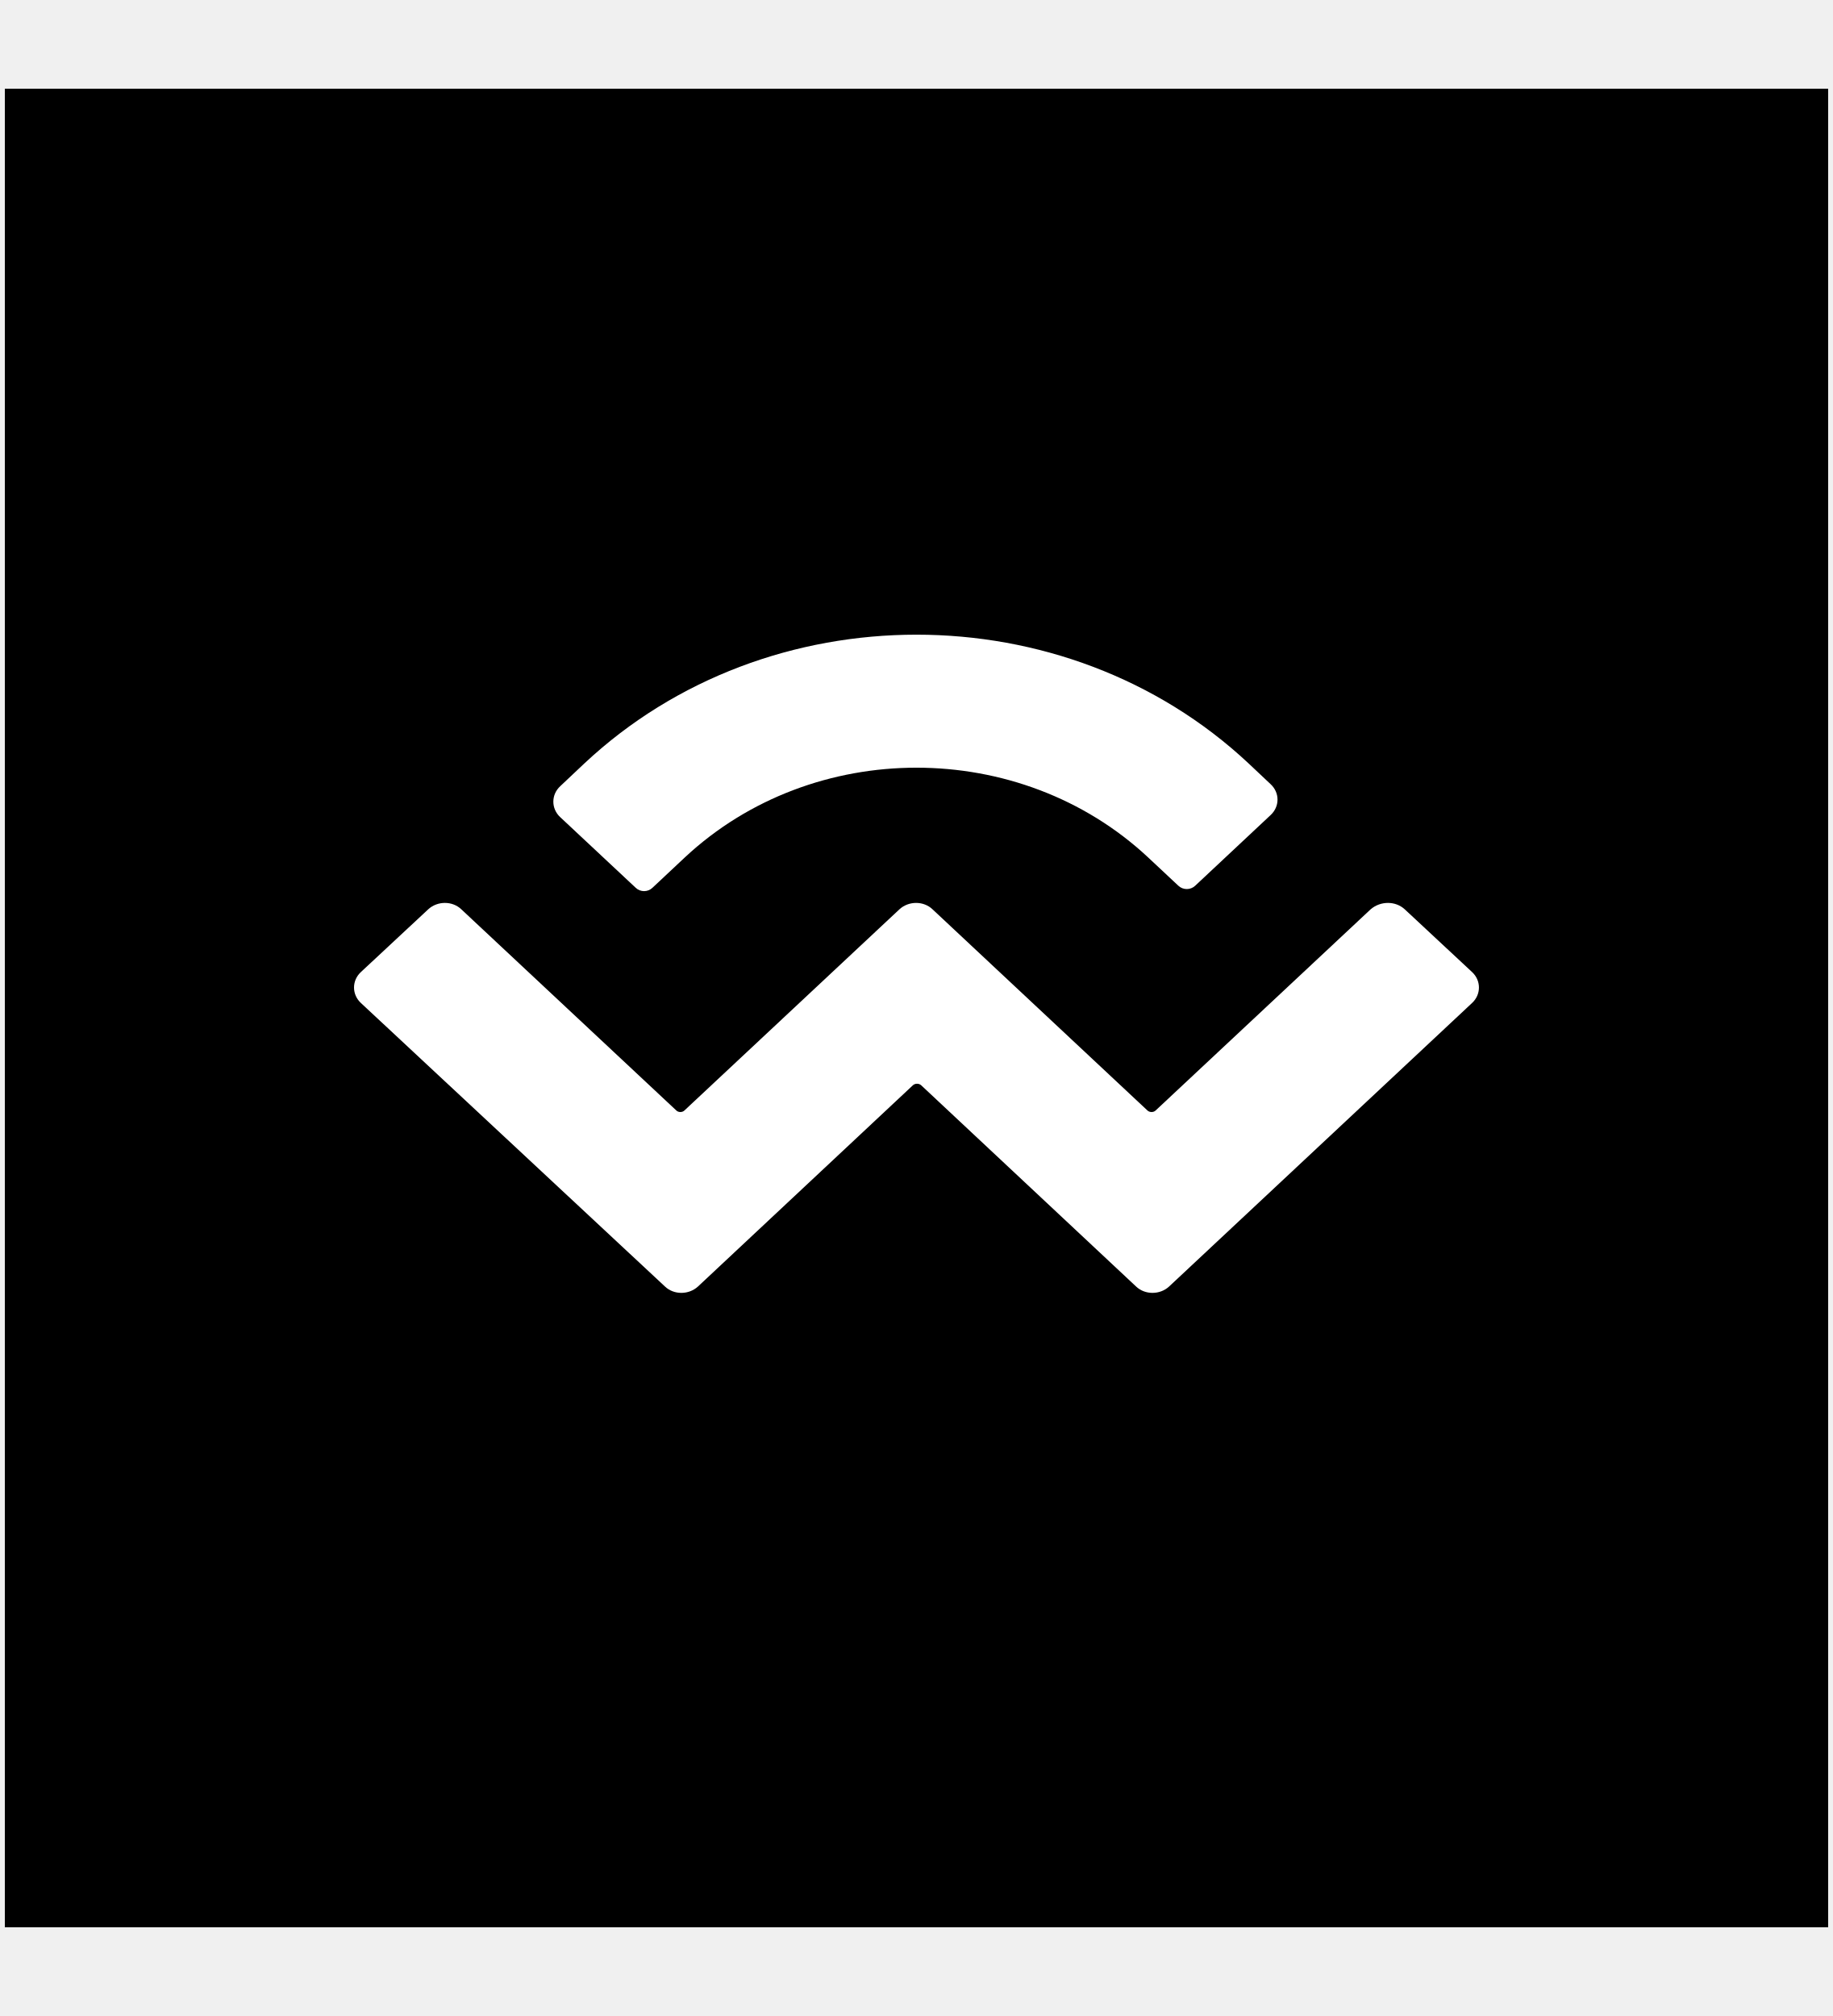
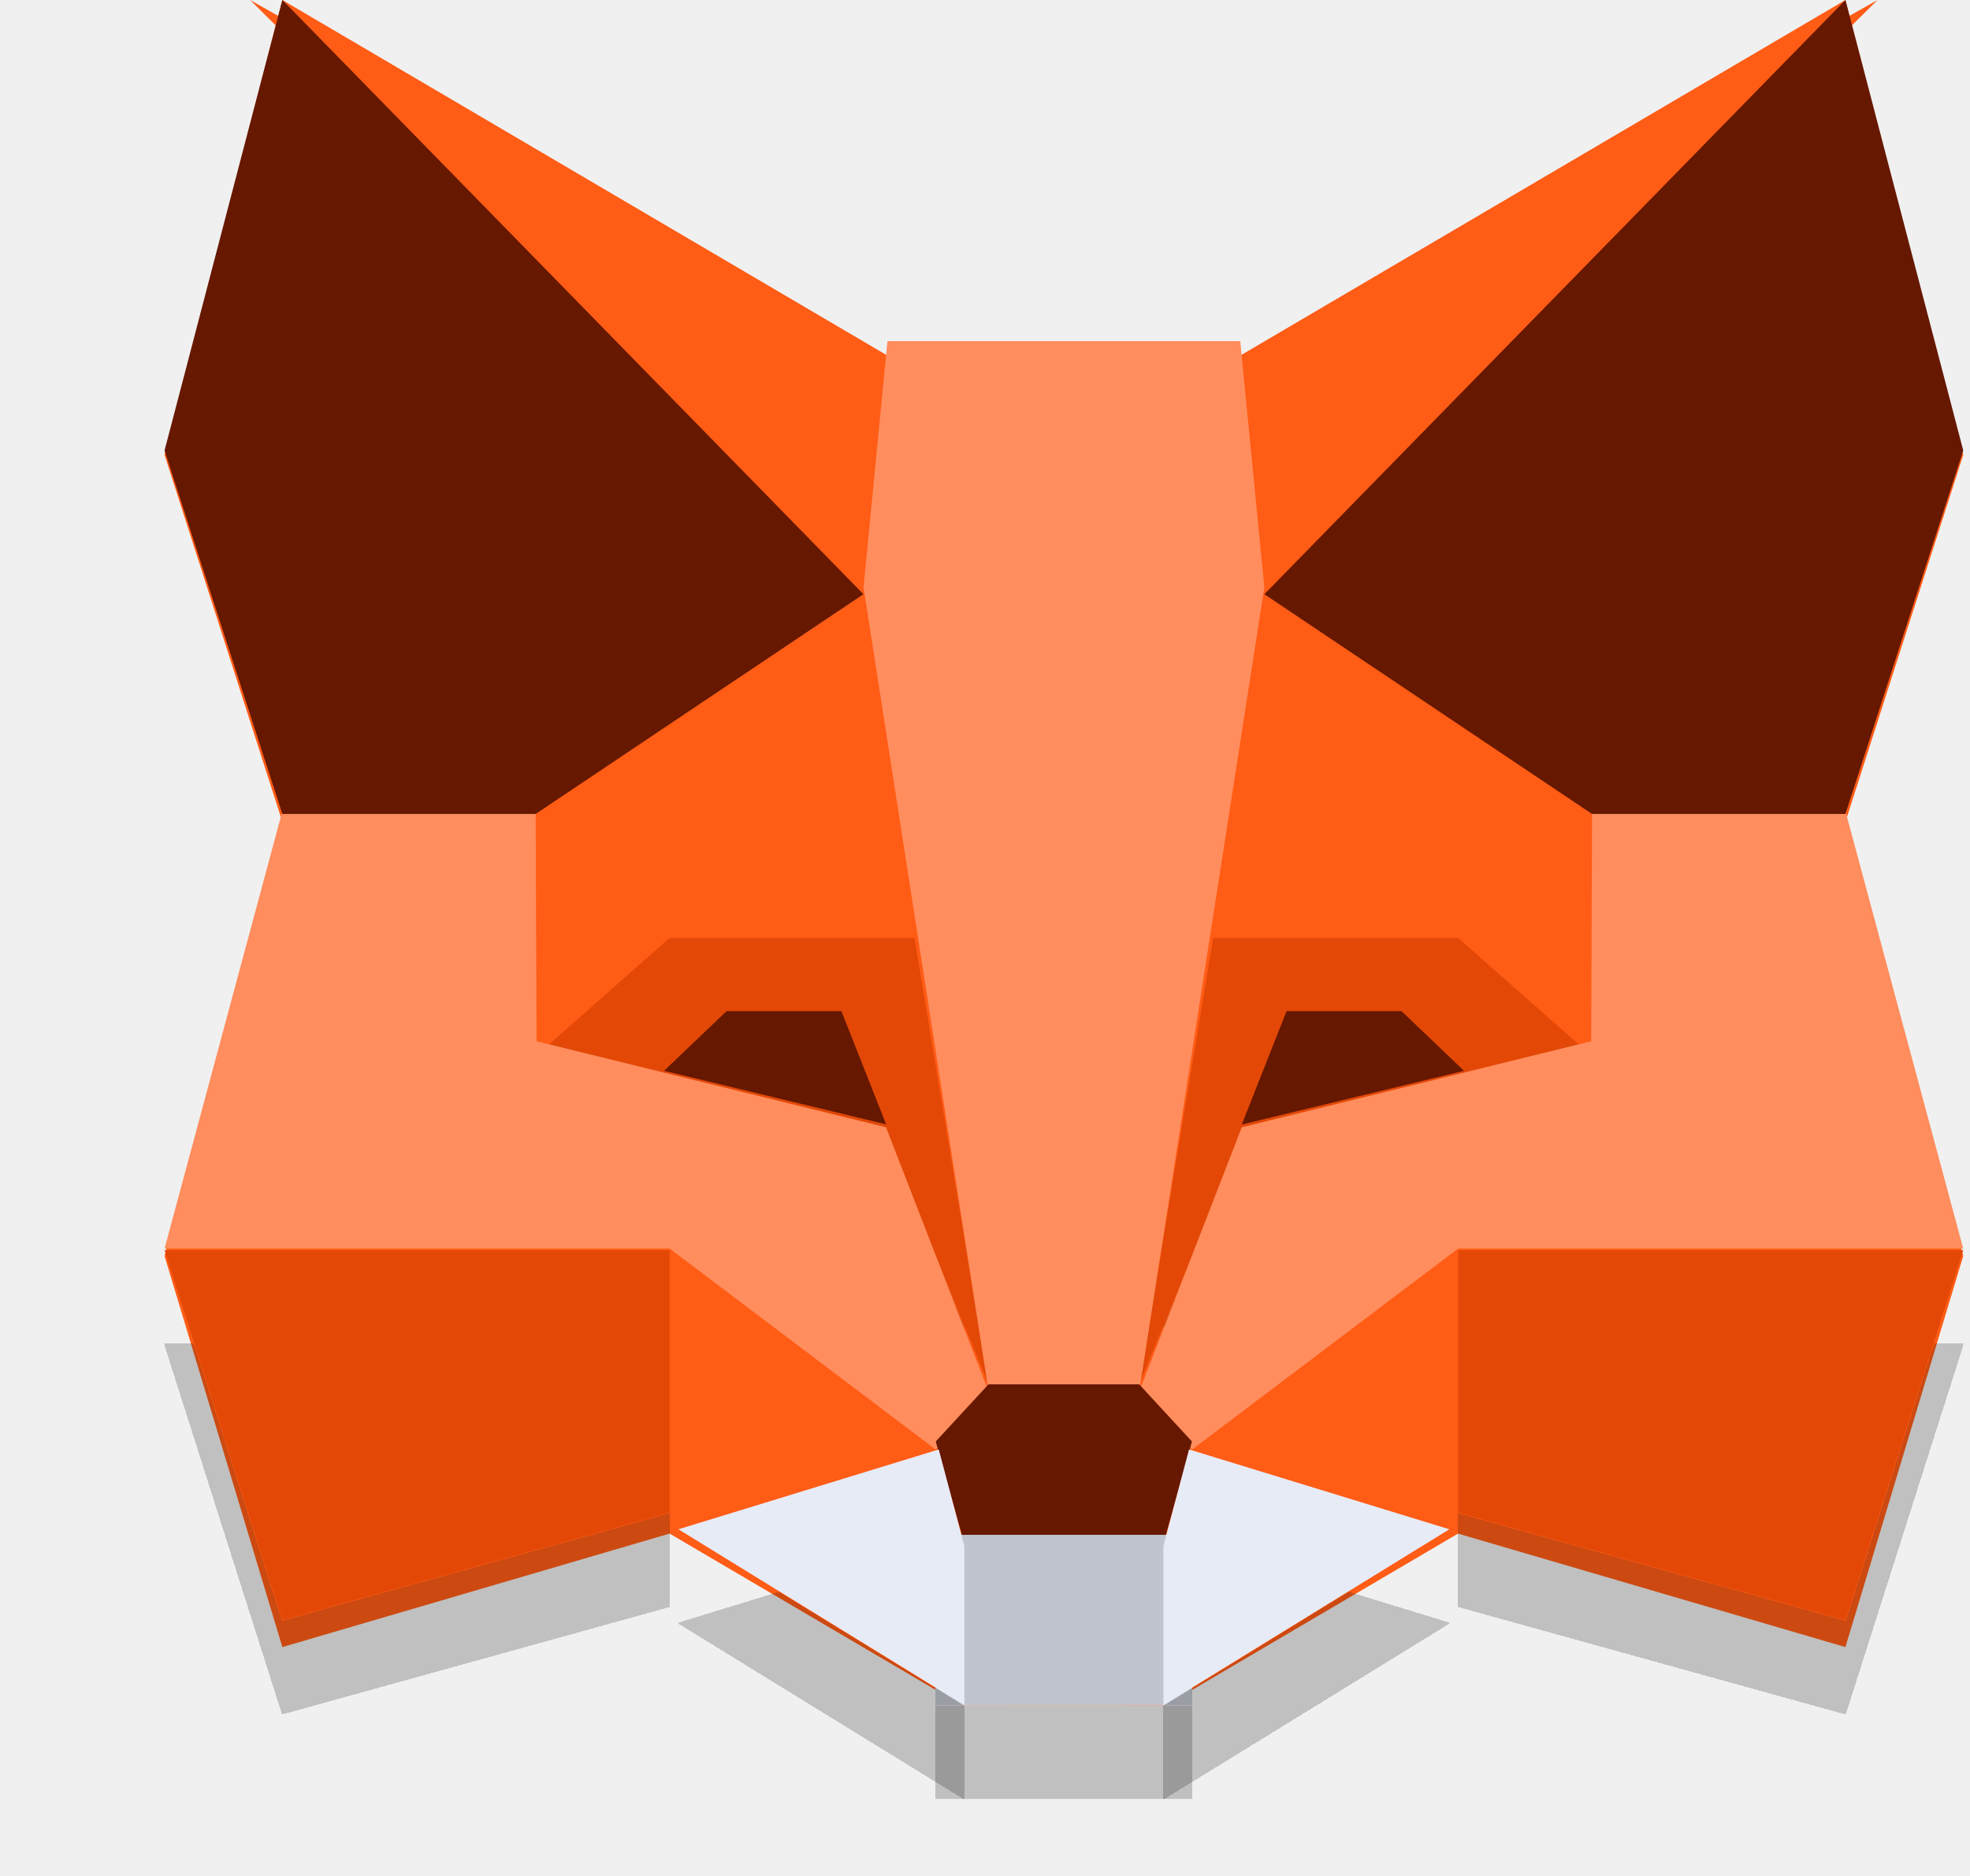
- <svg xmlns="http://www.w3.org/2000/svg" width="20" height="22" viewBox="0 0 20 22" fill="none">
-   <g filter="url(#filter0_d_1114_13096)">
-     <path fillRule="evenodd" clip-rule="evenodd" d="M10 0.973C15.492 0.973 19.942 5.238 19.942 10.5C19.942 15.763 15.492 20.028 10 20.028C4.509 20.028 0.059 15.763 0.059 10.5C0.059 5.238 4.509 0.973 10 0.973Z" fill="url(#paint0_radial_1114_13096)" />
+ <svg xmlns="http://www.w3.org/2000/svg" width="21" height="20" viewBox="0 0 21 20" fill="none">
+   <g id="MetaMask-icon-Fox 1">
+     <path id="Vector" d="M19.672 17.56L15.542 16.35L12.427 18.182L10.254 18.181L7.138 16.35L3.01 17.56L1.754 13.39L3.01 8.762L1.754 4.849L3.01 0L9.46 3.791H13.221L19.672 0L20.928 4.849L19.672 8.762L20.928 13.39L19.672 17.56Z" fill="#FF5C16" />
+     <path id="Vector_2" d="M2.666 0L9.382 3.797L9.115 6.402L2.666 0ZM6.964 13.403L9.92 15.531L6.964 16.364V13.403ZM9.683 9.884L9.115 6.404L5.48 8.77L5.478 8.769V8.771L5.489 11.207L6.963 9.884L9.683 9.884ZM20.014 0L13.297 3.797L13.564 6.402L20.014 0ZM15.716 13.403L12.76 15.531L15.716 16.364V13.403ZM17.201 8.771V8.769L17.2 8.77L13.565 6.404L12.997 9.884H15.716L17.191 11.207L17.201 8.771Z" fill="#FF5C16" />
+     <g id="Vector_3" filter="url(#filter0_d_1114_13086)">
+       <path d="M7.138 16.128L3.01 17.273L1.754 13.328H7.138V16.128ZM9.749 10L10.538 14.757L9.445 12.112L5.72 11.252L7.137 10H9.749V10ZM15.544 16.128L19.672 17.273L20.928 13.328H15.544V16.128ZM12.932 10L12.144 14.757L13.237 12.112L16.962 11.252L15.544 10H12.932V10Z" fill="#E34807" />
+     </g>
+     <path id="Vector_4" d="M1.754 13.312L3.01 8.647H5.71L5.72 11.101L9.445 12.018L10.538 14.835L9.976 15.455L7.138 13.311H1.754V13.312ZM20.928 13.312L19.672 8.647H16.971L16.962 11.101L13.237 12.018L12.144 14.835L12.706 15.455L15.544 13.311H20.928V13.312ZM13.221 3.637H9.46L9.205 6.261L10.538 14.832H12.144L13.478 6.261L13.221 3.637Z" fill="#FF8D5D" />
+     <path id="Vector_5" d="M3.01 0L1.754 4.803L3.01 8.678H5.71L9.204 6.335L3.01 0ZM8.969 10.78H7.745L7.079 11.416L9.446 11.987L8.969 10.779V10.78ZM19.672 0L20.928 4.803L19.672 8.678H16.971L13.478 6.335L19.672 0ZM13.715 10.78H14.94L15.606 11.416L13.237 11.989L13.715 10.779V10.78ZM12.427 16.364L12.706 15.368L12.144 14.759H10.537L9.975 15.368L10.254 16.364" fill="#661800" />
+     <g id="Vector_6" filter="url(#filter1_d_1114_13086)">
+       <path d="M12.71 16.363V18.181H9.971V16.363H12.71Z" fill="#C0C4CD" />
+     </g>
+     <g id="Vector_7" filter="url(#filter2_d_1114_13086)">
+       <path d="M7.232 16.304L10.28 18.18V16.482L10.007 15.453L7.232 16.304ZM15.45 16.304L12.402 18.18V16.482L12.675 15.453L15.45 16.304Z" fill="#E7EBF6" />
+     </g>
  </g>
-   <path d="M6.378 8.33C8.378 6.458 11.624 6.458 13.624 8.33L13.865 8.557C13.966 8.65 13.966 8.802 13.865 8.895L13.042 9.666C12.991 9.714 12.91 9.714 12.859 9.666L12.529 9.357C11.131 8.051 8.871 8.051 7.473 9.357L7.12 9.688C7.069 9.737 6.988 9.737 6.937 9.688L6.114 8.918C6.013 8.825 6.013 8.672 6.114 8.579L6.378 8.33ZM15.329 9.923L16.063 10.607C16.164 10.7 16.164 10.853 16.063 10.946L12.758 14.039C12.658 14.132 12.494 14.132 12.397 14.039L10.052 11.843C10.028 11.821 9.986 11.821 9.962 11.843L7.617 14.039C7.516 14.132 7.353 14.132 7.256 14.039L3.939 10.946C3.838 10.853 3.838 10.7 3.939 10.607L4.673 9.923C4.774 9.83 4.937 9.83 5.034 9.923L7.38 12.118C7.403 12.141 7.446 12.141 7.469 12.118L9.815 9.923C9.916 9.83 10.079 9.83 10.176 9.923L12.521 12.118C12.545 12.141 12.588 12.141 12.611 12.118L14.957 9.923C15.065 9.83 15.228 9.83 15.329 9.923Z" fill="white" />
  <defs>
-     <filter id="filter0_d_1114_13096" x="0.059" y="0.973" width="19.883" height="20.055" filterUnits="userSpaceOnUse" colorInterpolationFilters="sRGB">
-       <feFlood floodOpacity="0" result="BackgroundImageFix" />
+     <filter id="filter0_d_1114_13086" x="1.754" y="10" width="19.174" height="8.273" filterUnits="userSpaceOnUse" color-interpolation-filters="sRGB">
+       <feFlood flood-opacity="0" result="BackgroundImageFix" />
      <feColorMatrix in="SourceAlpha" type="matrix" values="0 0 0 0 0 0 0 0 0 0 0 0 0 0 0 0 0 0 127 0" result="hardAlpha" />
      <feOffset dy="1" />
      <feComposite in2="hardAlpha" operator="out" />
      <feColorMatrix type="matrix" values="0 0 0 0 0 0 0 0 0 0 0 0 0 0 0 0 0 0 0.2 0" />
-       <feBlend mode="normal" in2="BackgroundImageFix" result="effect1_dropShadow_1114_13096" />
-       <feBlend mode="normal" in="SourceGraphic" in2="effect1_dropShadow_1114_13096" result="shape" />
+       <feBlend mode="normal" in2="BackgroundImageFix" result="effect1_dropShadow_1114_13086" />
+       <feBlend mode="normal" in="SourceGraphic" in2="effect1_dropShadow_1114_13086" result="shape" />
    </filter>
-     <radialGradient id="paint0_radial_1114_13096" cx="0" cy="0" r="1" gradientUnits="userSpaceOnUse" gradientTransform="translate(0.0586554 10.5005) scale(19.8835 19.055)">
-       <stop stopColor="#5D9DF6" />
-       <stop offset="1" stopColor="#006FFF" />
-     </radialGradient>
+     <filter id="filter1_d_1114_13086" x="9.971" y="16.363" width="2.738" height="2.816" filterUnits="userSpaceOnUse" color-interpolation-filters="sRGB">
+       <feFlood flood-opacity="0" result="BackgroundImageFix" />
+       <feColorMatrix in="SourceAlpha" type="matrix" values="0 0 0 0 0 0 0 0 0 0 0 0 0 0 0 0 0 0 127 0" result="hardAlpha" />
+       <feOffset dy="1" />
+       <feComposite in2="hardAlpha" operator="out" />
+       <feColorMatrix type="matrix" values="0 0 0 0 0 0 0 0 0 0 0 0 0 0 0 0 0 0 0.2 0" />
+       <feBlend mode="normal" in2="BackgroundImageFix" result="effect1_dropShadow_1114_13086" />
+       <feBlend mode="normal" in="SourceGraphic" in2="effect1_dropShadow_1114_13086" result="shape" />
+     </filter>
+     <filter id="filter2_d_1114_13086" x="7.232" y="15.453" width="8.217" height="3.727" filterUnits="userSpaceOnUse" color-interpolation-filters="sRGB">
+       <feFlood flood-opacity="0" result="BackgroundImageFix" />
+       <feColorMatrix in="SourceAlpha" type="matrix" values="0 0 0 0 0 0 0 0 0 0 0 0 0 0 0 0 0 0 127 0" result="hardAlpha" />
+       <feOffset dy="1" />
+       <feComposite in2="hardAlpha" operator="out" />
+       <feColorMatrix type="matrix" values="0 0 0 0 0 0 0 0 0 0 0 0 0 0 0 0 0 0 0.2 0" />
+       <feBlend mode="normal" in2="BackgroundImageFix" result="effect1_dropShadow_1114_13086" />
+       <feBlend mode="normal" in="SourceGraphic" in2="effect1_dropShadow_1114_13086" result="shape" />
+     </filter>
  </defs>
</svg>
